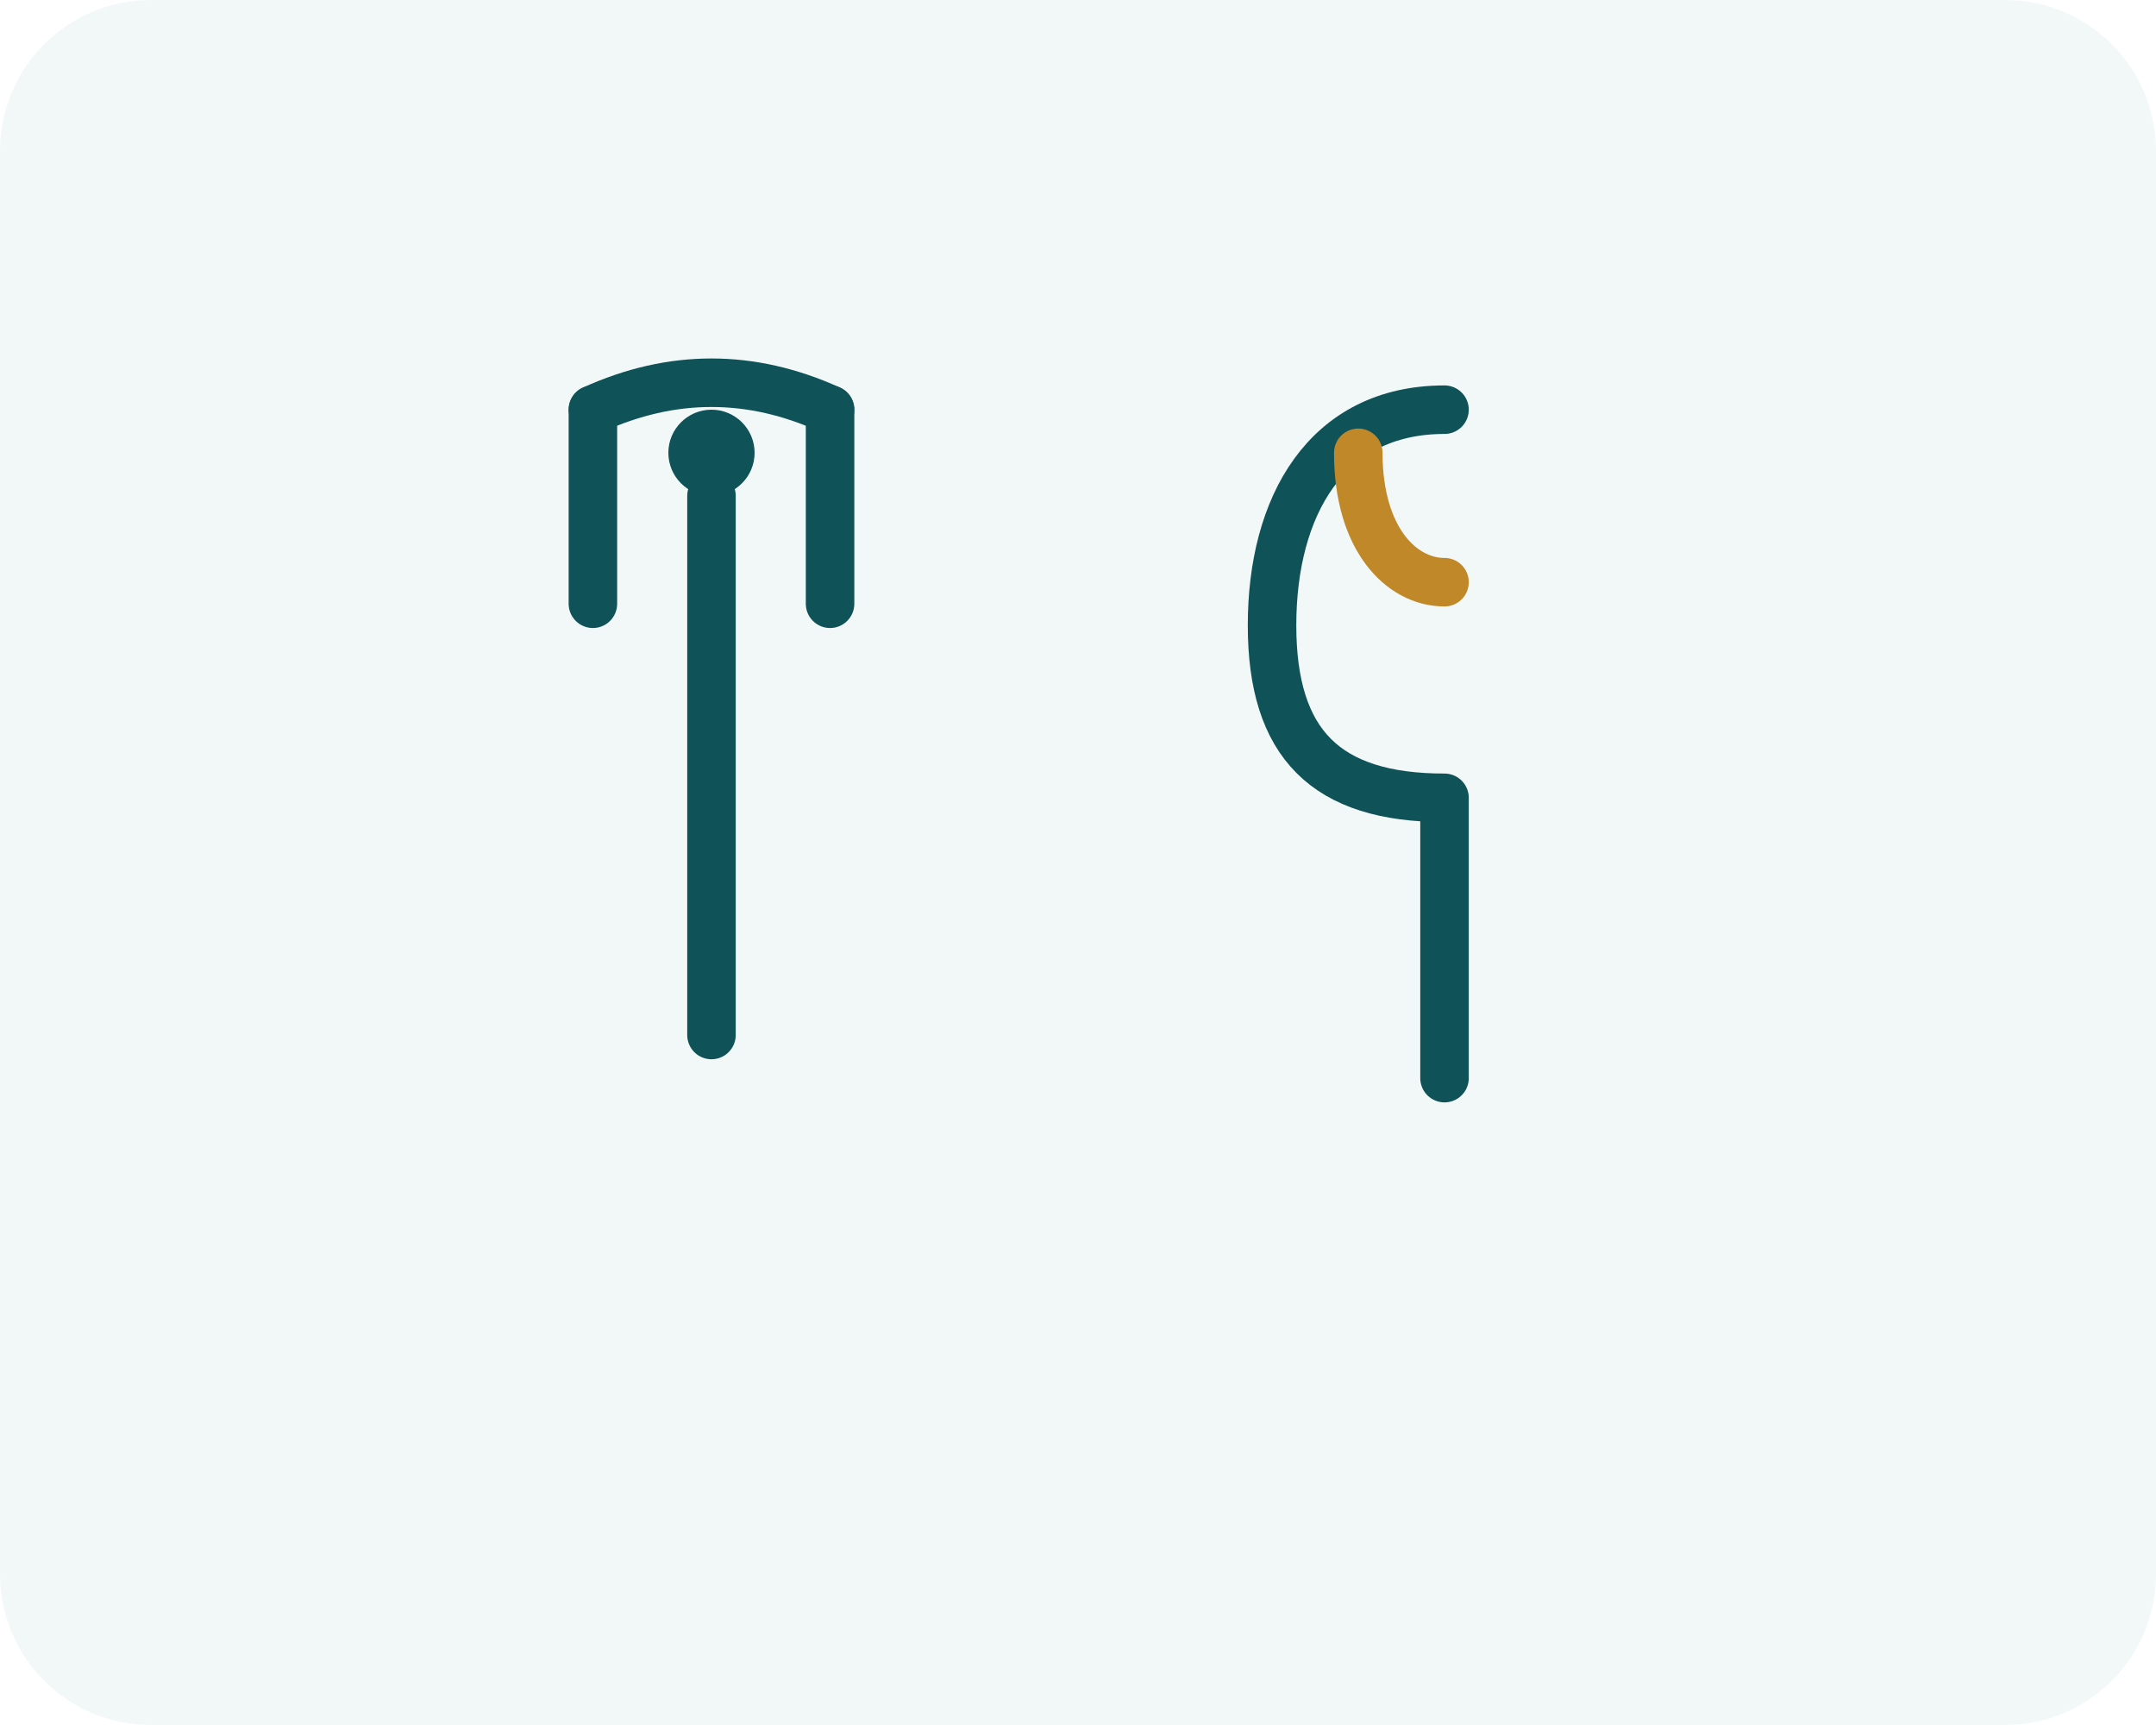
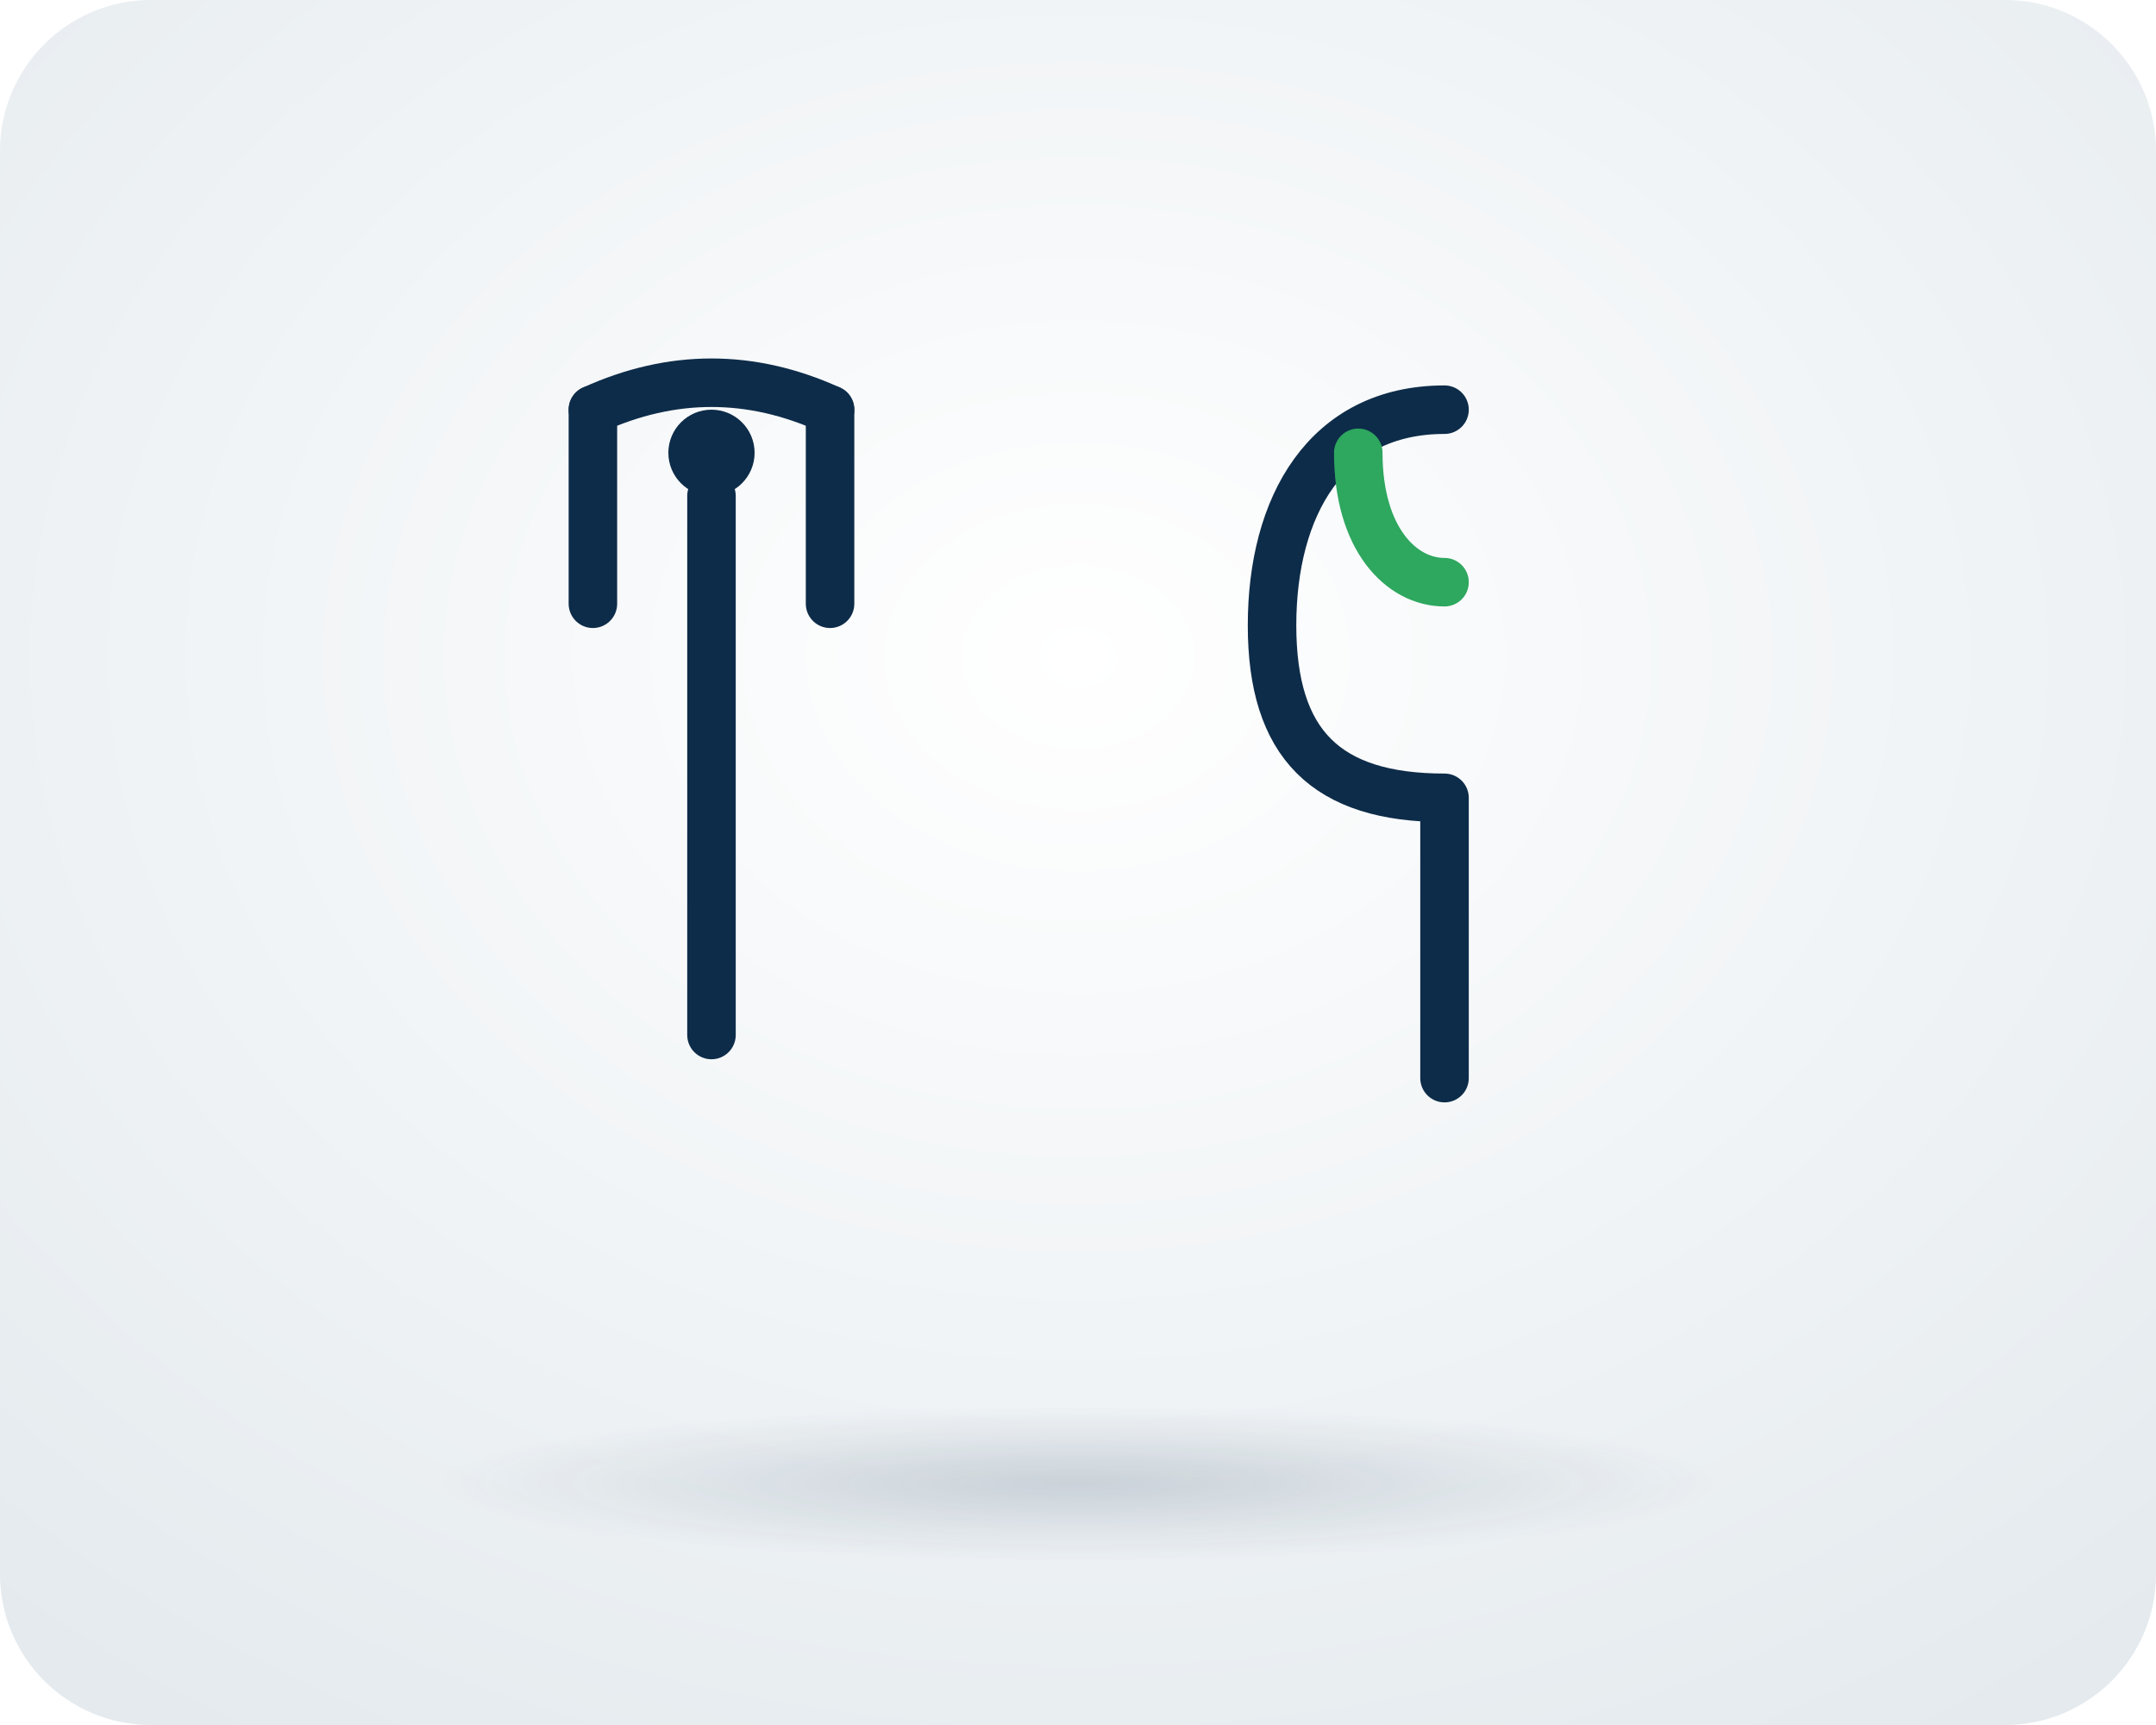
<svg xmlns="http://www.w3.org/2000/svg" viewBox="0 0 200 160">
-   <rect width="200" height="160" rx="14" fill="#F2F8F8" />
-   <g stroke="#0F5257" stroke-width="4.5" fill="none" stroke-linecap="round" stroke-linejoin="round">
-     <circle cx="66" cy="42" r="4" fill="#0F5257" stroke="none" />
+   <defs>
+     <radialGradient id="bg53459" cx="50%" cy="38%" r="75%">
+       <stop offset="0%" stop-color="#FFFFFF" />
+       <stop offset="100%" stop-color="#E4EAEE" />
+     </radialGradient>
+     <radialGradient id="sh53459" cx="50%" cy="50%" r="50%">
+       <stop offset="0%" stop-color="#0D2C49" stop-opacity="0.16" />
+       <stop offset="100%" stop-color="#0D2C49" stop-opacity="0" />
+     </radialGradient>
+   </defs>
+   <rect width="200" height="160" rx="14" fill="url(#bg53459)" />
+   <ellipse cx="100.0" cy="137.6" rx="60.0" ry="7.2" fill="url(#sh53459)" />
+   <g stroke="#0D2C49" stroke-width="4.5" fill="none" stroke-linecap="round" stroke-linejoin="round">
+     <circle cx="66" cy="42" r="4" fill="#0D2C49" stroke="none" />
    <path d="M66 46 v50" />
    <path d="M55 38 v18" />
    <path d="M77 38 v18" />
    <path d="M55 38 q11 -5 22 0" />
    <path d="M134 38 c-11 0 -16 9 -16 20 s5 16 16 16 v26" />
    <circle cx="134" cy="42" r="0" />
-     <path d="M126 42 c0 8 4 12 8 12" stroke="#C08829" />
+     <path d="M126 42 c0 8 4 12 8 12" stroke="#2EA75F" />
  </g>
</svg>
